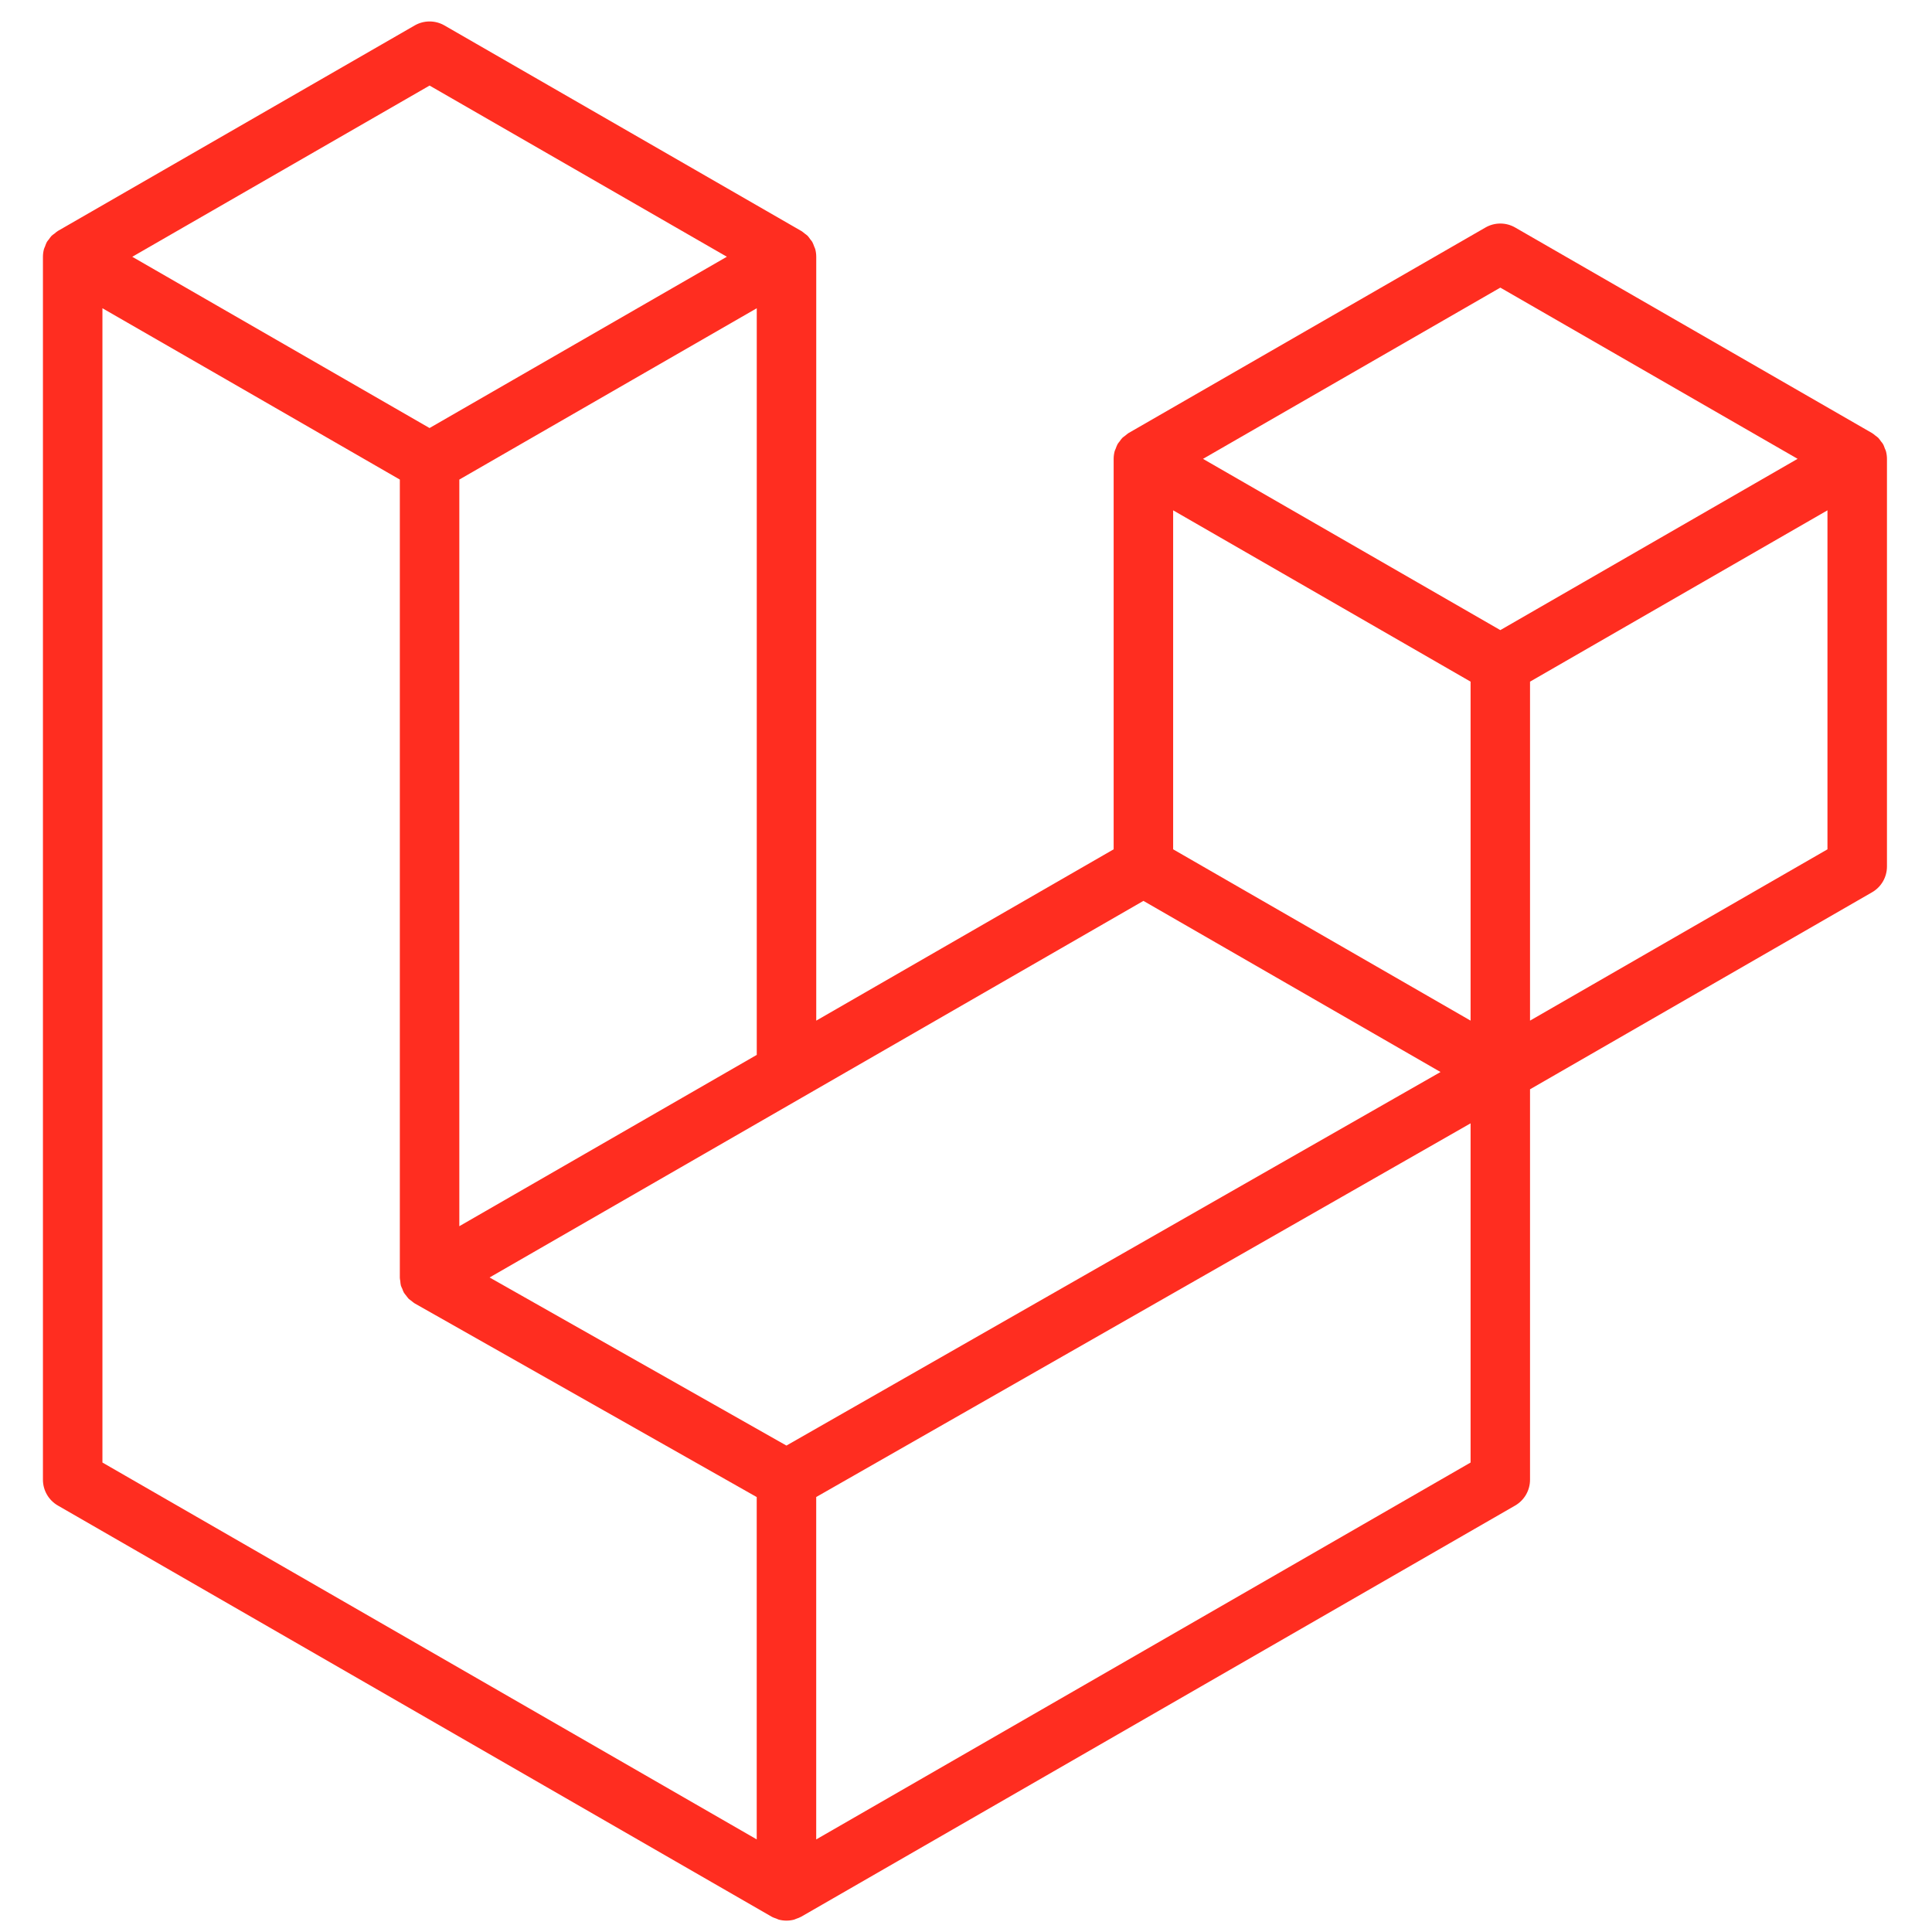
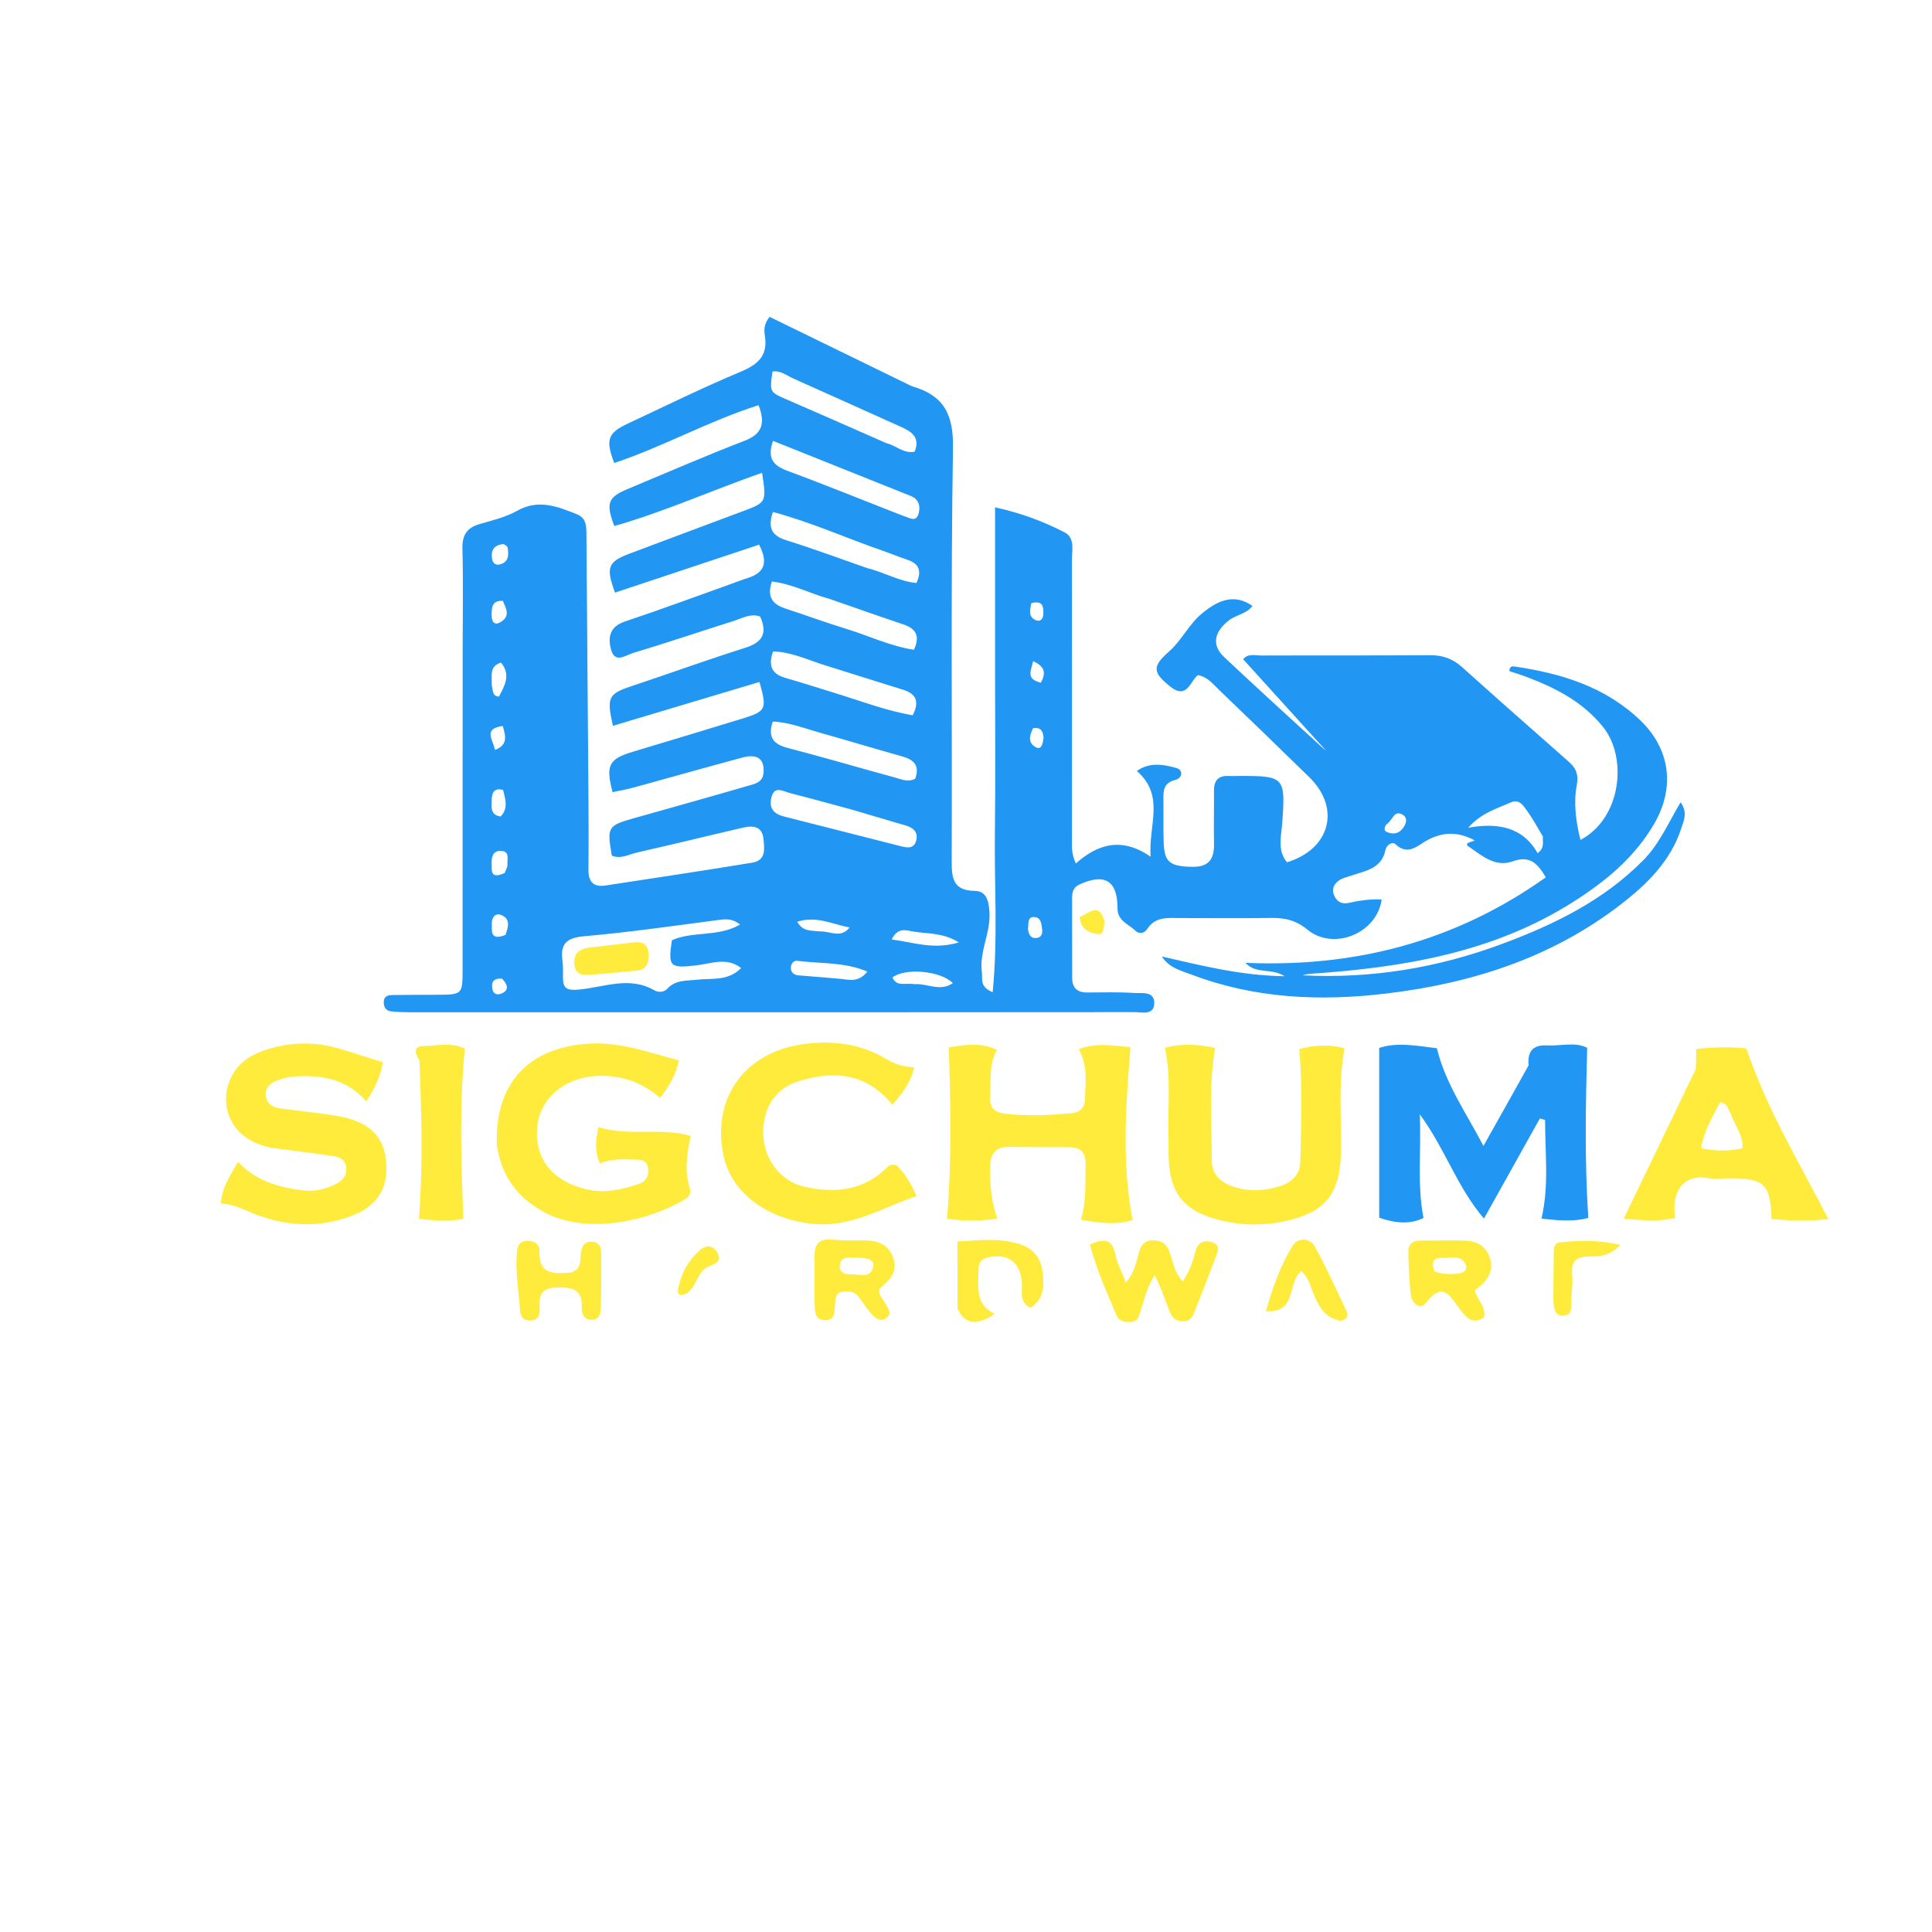
- <svg xmlns="http://www.w3.org/2000/svg" width="166" height="166" viewBox="0 0 166 166" fill="none">
-   <path fill-rule="evenodd" clip-rule="evenodd" d="M162.041 38.759C162.099 38.977 162.129 39.201 162.13 39.426V74.452C162.13 74.902 162.011 75.344 161.786 75.733C161.561 76.122 161.237 76.444 160.847 76.668L131.462 93.594V127.141C131.462 128.054 130.977 128.897 130.186 129.357L68.847 164.683C68.707 164.763 68.554 164.814 68.401 164.868C68.343 164.887 68.289 164.922 68.228 164.938C67.8 165.051 67.349 165.051 66.92 164.938C66.85 164.919 66.786 164.881 66.719 164.855C66.579 164.804 66.432 164.76 66.298 164.683L4.972 129.357C4.583 129.133 4.259 128.81 4.034 128.421C3.808 128.032 3.69 127.591 3.689 127.141L3.689 22.063C3.689 21.834 3.721 21.61 3.779 21.393C3.798 21.32 3.843 21.253 3.868 21.179C3.916 21.045 3.961 20.908 4.031 20.783C4.079 20.7 4.149 20.633 4.206 20.557C4.28 20.454 4.347 20.349 4.433 20.26C4.506 20.186 4.602 20.132 4.685 20.068C4.778 19.992 4.861 19.909 4.966 19.848L35.633 2.185C36.022 1.961 36.462 1.844 36.91 1.844C37.358 1.844 37.798 1.961 38.186 2.185L68.851 19.848H68.857C68.959 19.912 69.045 19.992 69.138 20.065C69.221 20.129 69.313 20.186 69.387 20.257C69.476 20.349 69.54 20.454 69.616 20.557C69.671 20.633 69.744 20.7 69.789 20.783C69.862 20.911 69.904 21.045 69.955 21.179C69.98 21.253 70.025 21.32 70.044 21.396C70.103 21.614 70.133 21.838 70.133 22.063V87.694L95.686 72.974V39.423C95.686 39.2 95.718 38.973 95.775 38.759C95.798 38.683 95.839 38.615 95.865 38.542C95.916 38.408 95.96 38.271 96.031 38.146C96.079 38.063 96.149 37.996 96.203 37.92C96.279 37.818 96.343 37.712 96.433 37.623C96.506 37.549 96.599 37.495 96.681 37.431C96.777 37.355 96.86 37.272 96.962 37.211L127.633 19.548C128.021 19.324 128.461 19.206 128.91 19.206C129.358 19.206 129.798 19.324 130.186 19.548L160.85 37.211C160.959 37.275 161.042 37.355 161.137 37.428C161.217 37.492 161.31 37.549 161.383 37.62C161.473 37.712 161.536 37.818 161.613 37.92C161.67 37.996 161.741 38.063 161.785 38.146C161.859 38.271 161.9 38.408 161.951 38.542C161.98 38.615 162.021 38.683 162.041 38.759ZM157.018 72.974V43.848L146.287 50.028L131.462 58.568V87.694L157.021 72.974H157.018ZM126.354 125.663V96.518L111.771 104.85L70.13 128.626V158.046L126.354 125.663ZM8.801 26.485V125.663L65.018 158.043V128.629L35.649 112L35.64 111.994L35.627 111.988C35.528 111.93 35.445 111.847 35.353 111.777C35.273 111.713 35.18 111.662 35.11 111.592L35.104 111.582C35.021 111.502 34.963 111.403 34.893 111.314C34.829 111.228 34.753 111.154 34.702 111.065L34.699 111.055C34.641 110.96 34.606 110.845 34.565 110.736C34.523 110.64 34.469 110.551 34.443 110.449C34.411 110.328 34.405 110.197 34.392 110.072C34.379 109.976 34.354 109.881 34.354 109.785V109.778V41.205L19.532 32.662L8.801 26.485ZM36.913 7.35L11.364 22.063L36.907 36.777L62.453 22.06L36.907 7.35H36.913ZM50.2 99.174L65.022 90.637V26.485L54.291 32.665L39.466 41.205V105.357L50.2 99.174ZM128.91 24.713L103.363 39.426L128.91 54.14L154.453 39.423L128.91 24.713ZM126.354 58.568L111.529 50.028L100.798 43.848V72.974L115.619 81.511L126.354 87.694V58.568ZM67.571 124.205L105.042 102.803L123.772 92.109L98.245 77.405L68.854 94.334L42.066 109.762L67.571 124.205Z" fill="#FF2D20" />
+ <svg xmlns="http://www.w3.org/2000/svg" version="1.1" id="Layer_1" x="0px" y="0px" width="512" viewBox="0 0 512 512" enable-background="new 0 0 512 512" xml:space="preserve" height="512">
+   <path fill="#2196F3" opacity="1" stroke="none" d=" M241.619,102.339   C250.273,104.8 252.691,109.951 252.549,118.72   C251.962,155.209 252.343,191.712 252.207,228.21   C252.191,232.773 252.618,236.015 258.303,236.092   C261.368,236.134 261.97,238.613 262.202,241.45   C262.66,247.047 259.453,252.118 260.207,257.69   C260.434,259.364 259.493,261.463 263.065,262.95   C264.494,248.503 263.471,234.451 263.655,220.462   C263.842,206.298 263.7,192.13 263.701,177.965   C263.702,163.686 263.701,149.407 263.701,134.439   C270.74,135.999 276.598,138.228 282.143,141.091   C284.932,142.531 284.065,145.827 284.069,148.409   C284.108,173.073 284.08,197.736 284.08,222.4   C284.08,224.211 283.851,226.06 285.111,228.826   C290.857,223.73 297.207,221.688 304.938,227.046   C304.286,218.572 308.854,210.986 301.28,204.311   C304.595,201.941 308.344,202.553 311.779,203.538   C313.639,204.072 313.38,206.218 311.42,206.702   C308.275,207.479 308.277,209.627 308.313,212.053   C308.368,215.885 308.244,219.723 308.4,223.55   C308.606,228.584 310.18,229.604 315.934,229.717   C320.405,229.805 321.806,227.604 321.723,223.561   C321.627,218.897 321.767,214.229 321.715,209.563   C321.684,206.861 322.836,205.521 325.593,205.645   C326.591,205.69 327.592,205.641 328.592,205.638   C340.383,205.606 340.689,205.955 339.804,218.071   C339.544,221.628 338.447,225.321 341.058,228.513   C352.559,225.022 355.351,214.152 346.998,205.986   C339.015,198.181 330.987,190.422 322.93,182.694   C321.4,181.227 320.051,179.418 317.482,178.907   C315.378,180.439 314.619,185.566 310.074,181.905   C305.462,178.19 305.29,176.629 309.811,172.655   C313.18,169.694 315.044,165.445 318.568,162.539   C323.588,158.401 327.606,157.623 331.921,160.578   C330.335,162.712 327.581,162.907 325.645,164.423   C321.721,167.495 321.071,170.987 324.379,174.099   C333.112,182.318 341.994,190.38 350.838,198.481   C351.254,198.863 351.868,199.028 351.173,198.674   C344.489,191.298 337.001,183.036 329.46,174.714   C330.712,173.088 332.689,173.727 334.404,173.721   C349.235,173.664 364.068,173.747 378.898,173.634   C382.274,173.608 384.969,174.543 387.489,176.813   C396.767,185.172 406.16,193.403 415.52,201.671   C417.558,203.471 418.452,204.953 417.825,208.322   C416.998,212.757 417.62,217.74 418.838,222.591   C429.715,216.844 431.373,200.76 424.818,192.639   C419.453,185.992 412.309,182.327 404.6,179.407   C403.064,178.825 401.488,178.352 400.026,177.86   C399.96,176.592 400.747,176.539 401.353,176.627   C413.749,178.442 425.458,181.997 434.746,190.943   C442.658,198.564 443.939,208.733 438.385,218.301   C433.141,227.335 425.264,233.754 416.612,239.208   C395.529,252.497 371.821,256.376 347.538,258.046   C346.77,258.099 346.002,258.147 345.266,258.474   C363.446,259.402 381.031,256.489 398.075,250.144   C411.904,244.996 424.968,238.645 435.54,227.915   C439.792,223.6 442.094,218.098 445.378,212.611   C447.291,215.349 446.245,217.37 445.616,219.335   C442.787,228.174 436.468,234.345 429.413,239.773   C411.197,253.79 390.147,260.547 367.614,263.268   C350.037,265.39 332.703,264.677 315.929,258.336   C313.051,257.247 309.904,256.579 307.909,253.483   C318.415,255.889 328.842,258.546 340.448,258.71   C336.896,256.417 332.845,258.279 330.069,255.162   C359.123,256.407 385.67,249.539 409.656,232.505   C407.371,228.577 405.207,226.692 400.903,228.259   C396.245,229.955 392.667,226.706 389.229,224.354   C387.824,223.392 389.89,223.165 390.839,222.721   C386.515,220.411 382.535,220.344 378.223,222.669   C375.767,223.993 373.183,226.9 369.816,223.729   C368.954,222.916 367.412,223.973 367.165,225.22   C366.187,230.145 362.016,230.739 358.31,231.983   C356.736,232.512 355.032,232.788 353.922,234.182   C353.119,235.189 353.109,236.388 353.642,237.489   C354.38,239.012 355.684,239.658 357.358,239.289   C360.248,238.652 363.136,238.204 366.15,238.382   C364.916,247.404 353.349,252.027 346.498,246.372   C343.502,243.899 340.536,243.206 336.919,243.262   C328.921,243.383 320.92,243.292 312.921,243.292   C309.623,243.291 306.207,242.767 303.98,246.253   C303.339,247.257 301.947,247.662 300.906,246.648   C299.086,244.877 296.144,244.066 296.148,240.703   C296.157,233.36 292.759,231.324 286.053,234.401   C284.324,235.194 284.12,236.582 284.114,238.086   C284.089,245.084 284.146,252.082 284.132,259.08   C284.127,261.787 285.424,263.028 288.105,263.019   C292.271,263.004 296.448,262.882 300.598,263.151   C302.669,263.285 306.064,262.558 305.878,266.039   C305.712,269.137 302.615,268.219 300.649,268.221   C259.317,268.271 217.986,268.253 176.655,268.254   C153.989,268.254 131.324,268.267 108.659,268.258   C106.996,268.257 105.326,268.194 103.674,268.024   C102.299,267.883 101.694,266.929 101.698,265.59   C101.702,263.991 102.825,263.707 104.068,263.692   C107.901,263.647 111.734,263.637 115.567,263.624   C122.585,263.599 122.591,263.602 122.592,256.807   C122.599,228.656 122.602,200.506 122.608,172.355   C122.611,163.356 122.781,154.352 122.548,145.359   C122.453,141.707 123.803,139.83 127.194,138.854   C130.55,137.889 134.062,137.046 137.062,135.36   C142.652,132.217 147.599,134.182 152.757,136.225   C155.382,137.265 155.391,139.317 155.408,141.533   C155.579,164.346 155.772,187.159 155.935,209.973   C155.984,216.805 156.012,223.638 155.942,230.47   C155.91,233.678 157.261,235.158 160.487,234.663   C173.475,232.671 186.475,230.747 199.437,228.597   C203.117,227.986 202.579,224.729 202.303,222.163   C201.959,218.966 199.508,218.733 197.033,219.303   C187.631,221.47 178.267,223.803 168.852,225.913   C166.675,226.401 164.511,227.755 162.145,226.755   C160.81,219.2 161.056,218.793 167.91,216.86   C178.003,214.014 188.104,211.195 198.174,208.27   C200.007,207.738 202.187,207.387 202.361,204.689   C202.587,201.192 200.756,199.692 196.889,200.725   C187.24,203.301 177.637,206.047 168.005,208.685   C166.129,209.198 164.203,209.528 162.348,209.933   C160.445,202.835 161.357,201.136 167.64,199.242   C177.361,196.312 187.093,193.413 196.794,190.416   C203.062,188.48 203.293,187.935 201.267,180.725   C188.339,184.594 175.398,188.468 162.435,192.348   C160.701,184.817 161.245,183.876 167.288,181.862   C177.397,178.492 187.419,174.855 197.576,171.641   C202.151,170.194 203.412,167.762 201.433,163.366   C198.899,162.483 196.643,163.861 194.335,164.59   C185.445,167.399 176.613,170.394 167.685,173.074   C165.852,173.624 162.955,175.941 161.935,172.151   C161.062,168.91 161.555,166.049 165.627,164.696   C175.107,161.545 184.474,158.053 193.886,154.698   C195.297,154.195 196.692,153.638 198.12,153.189   C202.315,151.869 203.792,149.382 201.164,144.345   C188.537,148.547 175.742,152.804 162.993,157.047   C160.486,150.357 161.128,148.856 166.849,146.716   C176.832,142.982 186.802,139.214 196.792,135.501   C203.118,133.149 203.163,133.122 201.951,125.287   C188.781,129.898 176.1,135.61 162.801,139.4   C160.505,133.335 161.06,131.809 166.38,129.577   C176.67,125.26 186.917,120.828 197.323,116.807   C202.042,114.983 202.853,112.185 201.035,107.375   C187.83,111.552 175.772,118.367 162.777,122.703   C160.439,116.567 161.033,114.765 166.302,112.295   C176.257,107.629 186.131,102.765 196.266,98.525   C200.903,96.585 203.533,94.256 202.702,88.975   C202.481,87.568 202.353,85.968 203.946,83.968   C216.276,89.98 228.78,96.077 241.619,102.339  M196.397,256.555   C192.64,253.557 188.467,255.372 184.567,255.825   C177.567,256.639 176.981,256.274 178.062,249.174   C183.594,246.688 190.306,248.396 196.128,245.014   C193.992,243.327 192.272,243.561 190.398,243.806   C178.547,245.356 166.705,247.066 154.806,248.112   C150.198,248.517 148.472,250.063 149.047,254.507   C149.239,255.984 149.198,257.498 149.191,258.994   C149.177,262.112 150.342,262.539 153.542,262.235   C160.132,261.609 166.87,258.611 173.476,262.48   C174.435,263.042 176.008,262.962 176.787,262.084   C178.959,259.637 181.794,259.965 184.588,259.644   C188.575,259.185 192.877,260.104 196.397,256.555  M217.67,175.999   C213.507,174.618 209.454,172.765 204.87,172.631   C203.517,176.473 204.533,178.636 208.186,179.67   C212.648,180.932 217.059,182.373 221.493,183.732   C228.242,185.799 234.859,188.372 241.885,189.554   C243.743,185.854 242.761,183.848 239.294,182.78   C232.328,180.633 225.384,178.413 217.67,175.999  M219.899,158.731   C214.746,157.336 209.911,154.726 204.561,154.108   C203.115,158.375 204.901,160.226 208.238,161.308   C213.596,163.043 218.884,165.005 224.268,166.651   C230.225,168.472 235.913,171.245 242.204,172.192   C243.868,168.587 242.782,166.605 239.423,165.48   C233.141,163.377 226.892,161.173 219.899,158.731  M239.51,136.767   C240.978,137.119 242.801,138.667 243.484,135.926   C243.967,133.985 243.406,132.253 241.348,131.427   C229.221,126.564 217.087,121.72 204.859,116.831   C203.285,121.293 204.76,123.335 208.645,124.765   C218.769,128.493 228.757,132.59 239.51,136.767  M226.015,214.628   C220.411,213.121 214.818,211.573 209.198,210.13   C207.451,209.682 205.211,208.107 204.423,211.372   C203.744,214.19 205.066,215.703 207.782,216.385   C218.075,218.972 228.348,221.639 238.64,224.233   C240.25,224.64 242.129,225.079 242.777,222.858   C243.415,220.676 242.154,219.398 240.149,218.804   C235.699,217.484 231.237,216.202 226.015,214.628  M229.813,150.551   C234.233,151.615 238.284,154.085 242.874,154.503   C244.397,151.131 243.422,149.336 240.474,148.346   C238.272,147.606 236.123,146.71 233.927,145.951   C224.255,142.61 214.891,138.356 204.836,135.678   C203.422,139.784 204.429,141.946 208.35,143.165   C215.32,145.331 222.171,147.884 229.813,150.551  M236.392,205.834   C238.426,206.318 240.414,207.464 242.53,206.386   C243.811,202.944 242.251,201.349 239.172,200.482   C231.988,198.461 224.845,196.298 217.66,194.281   C213.422,193.092 209.273,191.434 204.795,191.208   C203.395,195.358 204.936,197.222 208.772,198.218   C217.76,200.551 226.671,203.179 236.392,205.834  M234.929,117.459   C237.447,118.013 239.464,120.318 242.395,119.69   C243.872,116.017 241.74,114.452 238.916,113.188   C229.348,108.904 219.807,104.559 210.227,100.304   C208.468,99.523 206.868,98.112 204.719,98.46   C203.93,103.961 203.953,103.907 208.636,105.932   C217.189,109.631 225.713,113.4 234.929,117.459  M408.866,221.649   C407.525,219.43 406.31,217.121 404.799,215.025   C403.789,213.623 402.651,211.635 400.434,212.626   C396.615,214.332 392.455,215.481 389.099,219.358   C396.792,217.978 403.483,219.054 407.489,226.101   C409.36,224.671 408.798,223.431 408.866,221.649  M221.849,259.339   C224.412,259.395 227.254,260.804 229.852,257.472   C223.56,254.837 217.274,255.429 211.252,254.618   C210.267,254.485 209.497,255.54 209.587,256.679   C209.68,257.844 210.584,258.393 211.618,258.485   C214.736,258.764 217.863,258.945 221.849,259.339  M242.495,260.823   C245.772,260.589 249.169,262.882 252.51,260.533   C249.248,257.246 239.886,256.424 236.519,259.029   C237.547,261.588 239.874,260.401 242.495,260.823  M242.136,246.882   C240.15,246.568 237.975,245.594 236.293,248.967   C242.126,249.724 247.325,251.772 254.119,249.744   C249.821,247.133 246.274,247.543 242.136,246.882  M217.564,246.848   C220.087,246.784 222.803,248.751 225.161,245.783   C220.659,244.972 216.358,242.618 211.28,244.276   C212.748,246.905 214.861,246.582 217.564,246.848  M130.318,181.722   C130.717,182.814 130.294,184.46 132.222,184.612   C133.788,181.671 135.422,178.816 132.774,175.585   C129.598,176.566 130.41,178.99 130.318,181.722  M133.765,231.342   C134.021,230.592 134.529,229.827 134.481,229.097   C134.387,227.652 135.209,225.42 132.527,225.491   C130.624,225.542 130.245,227.11 130.291,228.682   C130.345,230.553 129.774,233.159 133.765,231.342  M133.974,247.756   C134.649,245.726 135.426,243.487 132.753,242.458   C131.312,241.904 130.309,243.073 130.34,244.663   C130.379,246.7 129.791,249.399 133.974,247.756  M133.313,209.34   C131.026,208.71 130.319,210.02 130.316,211.931   C130.314,213.738 129.779,215.954 132.646,216.386   C134.664,214.369 134.054,212.097 133.313,209.34  M367.383,218.49   C366.85,219.252 366.644,220.163 367.615,220.548   C369.555,221.316 371.165,220.726 372.199,218.842   C372.835,217.684 372.854,216.493 371.615,215.84   C369.323,214.634 369.153,217.393 367.383,218.49  M133.514,144.193   C131.009,144.348 130.019,145.734 130.408,148.133   C130.595,149.281 131.407,149.88 132.529,149.566   C134.816,148.925 134.832,147.096 134.561,145.212   C134.518,144.918 134.256,144.656 133.514,144.193  M133.241,192.398   C127.904,193.1 130.664,195.991 131.167,198.737   C134.654,197.429 134.013,195.103 133.241,192.398  M130.277,163.09   C130.305,164.714 130.966,165.863 132.651,164.869   C135.401,163.247 134.062,161.176 133.265,159.243   C130.569,159.091 130.26,160.623 130.277,163.09  M275.833,180.932   C277.02,178.715 277.299,176.754 273.78,175.221   C273.296,177.747 271.715,179.88 275.833,180.932  M272.432,246.31   C272.613,247.809 273.333,248.902 274.958,248.519   C276.386,248.183 276.281,246.855 276.11,245.693   C275.941,244.545 275.72,243.249 274.365,243.045   C272.338,242.74 272.575,244.401 272.432,246.31  M273.3,159.855   C272.955,161.62 272.388,163.565 274.646,164.416   C275.741,164.829 276.455,163.911 276.488,162.771   C276.544,160.875 276.475,159.006 273.3,159.855  M133.07,259.362   C130.749,259.147 130.035,260.325 130.565,262.398   C130.807,263.347 131.705,263.689 132.547,263.414   C134.653,262.725 134.983,261.382 133.07,259.362  M276.555,195.519   C276.428,193.882 275.934,192.632 273.785,192.977   C272.828,194.825 272.31,196.788 274.459,198.008   C275.865,198.807 276.354,197.393 276.555,195.519  z" />
+   <path fill="#2196F3" opacity="1" stroke="none" d=" M405.097,282.329   C404.736,278.399 406.456,276.87 409.921,277.048   C413.64,277.239 417.5,276.045 420.62,277.686   C420.209,292.847 419.923,307.553 420.913,322.749   C417.078,323.814 412.908,323.458 408.509,322.929   C410.579,314.063 409.422,305.429 409.463,296.794   C408.999,296.67 408.535,296.546 408.071,296.423   C403.276,305.008 398.482,313.594 393.267,322.934   C386.106,314.573 383.107,304.657 376.259,295.293   C376.677,305.22 375.511,313.807 377.241,322.78   C373.757,324.499 369.808,324.211 365.504,322.709   C365.504,307.947 365.504,293.225 365.504,277.712   C370.303,276.113 375.579,277.161 380.783,277.798   C383.079,287.211 388.459,294.761 393.131,303.68   C397.362,296.156 401.158,289.407 405.097,282.329  z" />
+   <path fill="#FFEB3B" opacity="1" stroke="none" d=" M251.435,277.57   C255.833,276.854 259.925,276.204 264.184,278.205   C262.001,282.323 262.651,286.52 262.408,290.629   C262.234,293.571 263.539,294.791 266.396,295.144   C272.233,295.865 278.032,295.532 283.848,295.03   C286.259,294.822 287.504,293.535 287.539,291.176   C287.602,286.89 288.413,282.519 285.863,278.035   C290.655,276.235 295.095,277.119 299.589,277.508   C298.387,292.935 297.207,307.772 300.136,323.322   C296.058,324.654 291.511,324.169 286.445,323.239   C288.016,318.204 287.528,313.427 287.694,308.679   C287.804,305.511 286.503,304.018 283.359,304.016   C278.03,304.014 272.7,304.009 267.371,303.947   C264.046,303.908 262.512,305.539 262.425,308.799   C262.302,313.461 262.582,318.069 264.283,322.945   C259.55,323.642 255.177,323.551 250.973,323.002   C252.23,307.748 251.937,292.774 251.435,277.57  z" />
+   <path fill="#FFEB3B" opacity="1" stroke="none" d=" M131.666,303.33   C131.157,286.867 140.265,277.443 156.342,276.566   C164.581,276.117 171.971,278.955 179.905,280.987   C179.183,284.6 177.512,287.706 174.912,290.941   C170.289,286.945 165.015,285 158.998,285.113   C149.981,285.282 143.244,290.669 142.385,298.549   C141.459,307.038 146.588,313.344 155.965,315.289   C160.546,316.239 164.885,315.212 169.193,313.798   C171.286,313.112 172.031,311.617 171.744,309.539   C171.423,307.219 169.595,307.34 167.929,307.301   C164.976,307.23 162.005,307.013 159.009,308.34   C157.526,305.125 157.831,302.114 158.632,298.688   C166.634,301.254 174.924,298.687 183.038,301.028   C182.088,305.762 181.261,310.336 182.805,314.897   C183.275,316.284 182.571,317.187 181.528,317.816   C171.715,323.733 155.036,327.37 143.812,321.025   C136.961,317.152 132.813,311.541 131.666,303.33  z" />
+   <path fill="#FFEB3B" opacity="1" stroke="none" d=" M72.206,304.225   C60.604,302.089 58.161,292.598 60.98,286.1   C63.039,281.351 67.055,279.145 71.661,277.839   C77.541,276.171 83.509,276.08 89.417,277.771   C93.381,278.906 97.296,280.213 101.428,281.504   C100.933,285.226 99.282,288.352 97.079,291.903   C91.791,285.808 85.04,284.814 77.872,285.296   C76.409,285.394 74.925,285.788 73.538,286.288   C71.719,286.945 70.252,288.136 70.448,290.316   C70.642,292.48 72.227,293.461 74.18,293.735   C79.283,294.452 84.43,294.896 89.506,295.761   C98.706,297.331 102.729,302.105 102.366,310.553   C102.1,316.737 98.379,320.266 93.042,322.27   C84.746,325.386 76.378,325.037 68.129,321.974   C65.039,320.827 62.159,319.111 58.521,318.936   C58.846,314.62 60.952,311.548 63.098,307.924   C67.933,313.016 73.874,314.695 80.238,315.461   C83.541,315.859 86.518,315.117 89.363,313.589   C90.947,312.739 91.888,311.399 91.776,309.535   C91.653,307.483 90.147,306.645 88.435,306.39   C83.176,305.608 77.895,304.974 72.206,304.225  z" />
+   <path fill="#FFEB3B" opacity="1" stroke="none" d=" M309.676,301.948   C309.336,293.704 310.501,285.892 308.71,277.682   C313.175,276.446 317.574,276.747 322.035,277.708   C320.236,287.933 321.144,297.719 321.132,307.476   C321.128,310.928 323.135,313.035 326.155,314.221   C330.528,315.938 335.042,315.668 339.377,314.296   C342.166,313.414 344.518,311.257 344.587,308.168   C344.81,298.249 345.26,288.307 344.306,278.006   C347.961,277.038 352.083,276.605 356.3,277.822   C354.554,287.264 355.593,296.387 355.368,305.465   C355.099,316.306 351.291,321.297 340.635,323.603   C335.064,324.809 329.39,324.811 323.806,323.489   C313.668,321.09 309.799,316.23 309.682,305.936   C309.669,304.77 309.678,303.605 309.676,301.948  z" />
+   <path fill="#FFEB3B" opacity="1" stroke="none" d=" M449.382,283.34   C449.519,281.509 449.519,280.034 449.519,277.982   C454.373,277.463 459.196,277.422 462.801,277.861   C468.401,294.318 476.934,308.258 484.534,323.072   C479.512,323.61 474.493,323.556 469.482,323.022   C469.17,313.812 467.62,312.316 458.633,312.26   C456.638,312.247 454.593,312.538 452.657,312.2   C445.888,311.02 442.894,316.1 443.929,322.746   C439.573,323.843 435.229,323.344 430.287,322.985   C436.762,309.567 443.003,296.632 449.382,283.34  M458.625,295.086   C457.935,294.054 457.958,292.446 455.839,292.082   C453.904,295.886 451.604,299.615 450.782,304.272   C454.648,305.132 458.17,305.094 461.794,304.311   C461.996,300.864 459.867,298.493 458.625,295.086  z" />
+   <path fill="#FFEB3B" opacity="1" stroke="none" d=" M237.556,308.816   C240.126,311.209 241.508,313.951 242.908,316.978   C233.765,320.041 225.885,325.178 216.038,324.381   C203.817,323.392 193.887,316.398 191.758,306.336   C188.571,291.277 197.045,279.105 212.398,276.786   C220.37,275.582 228.027,276.496 235.042,280.747   C237.175,282.04 239.502,282.678 242.261,282.887   C241.253,287.076 239.076,289.817 236.486,292.743   C229.379,284.117 220.572,283.652 211.318,286.653   C204.984,288.708 201.904,294.29 202.302,301.167   C202.672,307.567 207.056,313.126 213.239,314.512   C221.255,316.308 228.801,315.575 235.019,309.427   C235.644,308.809 236.339,308.433 237.556,308.816  z" />
+   <path fill="#FFEB3B" opacity="1" stroke="none" d=" M111.163,281.075   C109.903,279.033 109.502,277.306 112.148,277.224   C115.868,277.109 119.72,276.181 123.182,277.894   C121.706,292.907 122.21,307.651 122.798,322.988   C119.258,323.839 114.96,323.428 111.017,323.021   C112.136,308.862 111.7,295.158 111.163,281.075  z" />
+   <path fill="#FFEB3B" opacity="1" stroke="none" d=" M307.686,341.592   C307.164,340.365 306.756,339.462 306.063,337.928   C303.816,341.169 303.266,344.549 302.173,347.676   C301.723,348.964 301.421,350.309 299.704,350.337   C298.175,350.363 296.601,350.273 295.898,348.6   C293.341,342.514 290.577,336.499 288.825,329.81   C292.302,328.305 294.669,327.992 295.567,332.424   C296.051,334.813 297.274,337.052 298.378,339.913   C300.513,337.445 301.058,334.877 301.697,332.418   C302.245,330.308 302.925,328.739 305.533,328.701   C308.192,328.662 309.422,330.035 310.144,332.343   C310.921,334.832 311.381,337.491 313.424,339.569   C315.166,337.108 316.081,334.456 316.762,331.725   C317.388,329.211 319.075,328.499 321.274,329.214   C323.731,330.013 322.586,331.982 322.074,333.391   C320.373,338.072 318.471,342.681 316.675,347.328   C316.119,348.767 315.581,350.097 313.681,350.164   C311.698,350.235 310.603,349.204 309.943,347.5   C309.223,345.641 308.514,343.778 307.686,341.592  z" />
+   <path fill="#FFEB3B" opacity="1" stroke="none" d=" M233.061,341.508   C232.742,343.275 233.938,344.138 234.545,345.284   C235.223,346.565 236.539,348.05 234.944,349.265   C233.239,350.563 231.811,349.181 230.71,347.9   C229.629,346.643 228.696,345.255 227.739,343.896   C226.632,342.323 225.065,342.006 223.329,342.292   C221.33,342.622 221.4,344.245 221.276,345.756   C221.131,347.536 221.391,349.803 218.769,349.849   C215.888,349.9 215.937,347.48 215.896,345.523   C215.804,341.202 215.905,336.877 215.886,332.554   C215.872,329.258 217.57,328.225 220.675,328.516   C223.317,328.764 225.991,328.75 228.649,328.718   C232.239,328.674 235.317,329.504 236.687,333.243   C238.038,336.933 235.885,339.22 233.061,341.508  M227.32,333.27   C225.589,333.652 222.981,332.355 222.549,335.278   C222.269,337.178 223.95,337.766 225.513,337.703   C227.63,337.619 230.559,338.933 231.375,335.838   C231.961,333.615 229.761,333.455 227.32,333.27  z" />
+   <path fill="#FFEB3B" opacity="1" stroke="none" d=" M384.853,328.714   C386.817,328.782 388.338,328.69 389.797,328.949   C392.269,329.388 394.054,330.875 394.824,333.284   C396.114,337.315 393.687,339.843 390.797,341.969   C391.494,344.568 393.959,346.298 393.244,349.159   C390.029,351.208 388.45,348.988 386.775,346.822   C384.377,343.722 382.447,339.331 377.979,345.194   C376.334,347.352 374.184,345.466 373.897,343.155   C373.428,339.374 373.314,335.541 373.214,331.726   C373.161,329.725 374.389,328.751 376.403,328.756   C379.063,328.763 381.722,328.729 384.853,328.714  M380.12,336.879   C382.134,337.737 384.255,337.728 386.362,337.518   C387.829,337.372 389.121,336.495 388.341,334.945   C387.143,332.568 384.656,333.451 382.63,333.353   C380.568,333.253 378.943,333.71 380.12,336.879  z" />
+   <path fill="#FFEB3B" opacity="1" stroke="none" d=" M151.351,337.228   C154.278,336.222 153.675,333.933 153.932,332.051   C154.191,330.161 154.95,328.858 157.108,329.091   C159.109,329.308 159.321,330.835 159.322,332.396   C159.327,337.052 159.345,341.709 159.236,346.363   C159.202,347.828 159.056,349.579 157.049,349.743   C154.796,349.928 154.088,348.153 154.173,346.472   C154.413,341.748 151.761,341.13 147.89,341.188   C144.609,341.238 142.882,342.12 142.986,345.702   C143.041,347.565 143.303,350.145 140.222,349.945   C137.702,349.78 137.852,347.564 137.701,345.767   C137.312,341.134 136.554,336.519 136.996,331.842   C137.151,330.201 137.636,328.92 139.598,328.853   C141.579,328.784 143.025,329.65 142.952,331.654   C142.731,337.786 146.777,337.611 151.351,337.228  z" />
+   <path fill="#FFEB3B" opacity="1" stroke="none" d=" M253.757,346.775   C253.735,340.678 253.735,335.059 253.735,329.012   C259.517,328.668 264.942,328.021 270.276,329.724   C273.745,330.833 275.823,333.323 276.283,336.978   C276.745,340.659 276.743,344.231 273.077,346.608   C269.919,344.988 270.984,342.188 270.813,339.88   C270.406,334.405 266.882,331.899 261.574,333.293   C259.676,333.792 259.319,335.03 259.315,336.628   C259.304,340.995 258.319,345.681 263.603,348.177   C258.872,351.432 255.572,350.988 253.757,346.775  z" />
+   <path fill="#FFEB3B" opacity="1" stroke="none" d=" M355.356,350.052   C350.689,349.188 349.195,345.622 347.832,342.128   C347.111,340.278 346.564,338.432 344.93,336.841   C340.976,339.624 343.95,348.047 335.479,347.474   C337.277,341.21 339.359,335.209 342.754,329.859   C343.889,328.071 347.12,327.979 348.364,330.219   C351.428,335.738 354.029,341.516 356.743,347.224   C357.277,348.347 357.27,349.543 355.356,350.052  z" />
+   <path fill="#FFEB3B" opacity="1" stroke="none" d=" M411.663,345.03   C411.673,340.487 411.697,336.349 411.75,332.212   C411.764,331.039 411.806,329.464 413.111,329.303   C418.216,328.673 423.335,328.526 429.386,329.913   C426.418,333.057 423.713,332.949 421.174,332.975   C417.866,333.009 416.27,334.15 416.645,337.767   C416.898,340.204 416.406,342.71 416.388,345.186   C416.377,346.736 416.579,348.381 414.533,348.64   C412.207,348.935 411.901,347.163 411.663,345.03  z" />
+   <path fill="#FFEB3B" opacity="1" stroke="none" d=" M182.102,342.69   C180.5,343.498 179.382,343.377 179.706,341.591   C180.437,337.565 182.369,334.103 185.399,331.354   C187.013,329.889 188.887,329.919 190.059,331.866   C191.164,333.703 190.319,334.782 188.233,335.442   C184.876,336.503 184.866,340.589 182.102,342.69  z" />
+   <path fill="#FFEB3B" opacity="1" stroke="none" d=" M292.8,244.37   C292.359,245.822 292.73,247.777 290.811,247.521   C288.47,247.208 286.397,246.184 286.134,242.984   C288.588,242.171 291.194,238.762 292.8,244.37  z" />
+   <path fill="#FFEB3B" opacity="1" stroke="none" d=" M159.929,250.692   C162.988,250.349 165.6,249.993 168.22,249.715   C170.731,249.448 171.919,250.711 171.901,253.159   C171.885,255.36 171.21,257.035 168.621,257.243   C164.678,257.559 160.746,258.019 156.8,258.285   C154.627,258.431 152.351,258.51 152.195,255.308   C152.06,252.543 153.649,251.496 156.048,251.152   C157.191,250.988 158.339,250.858 159.929,250.692  z" />
</svg>
